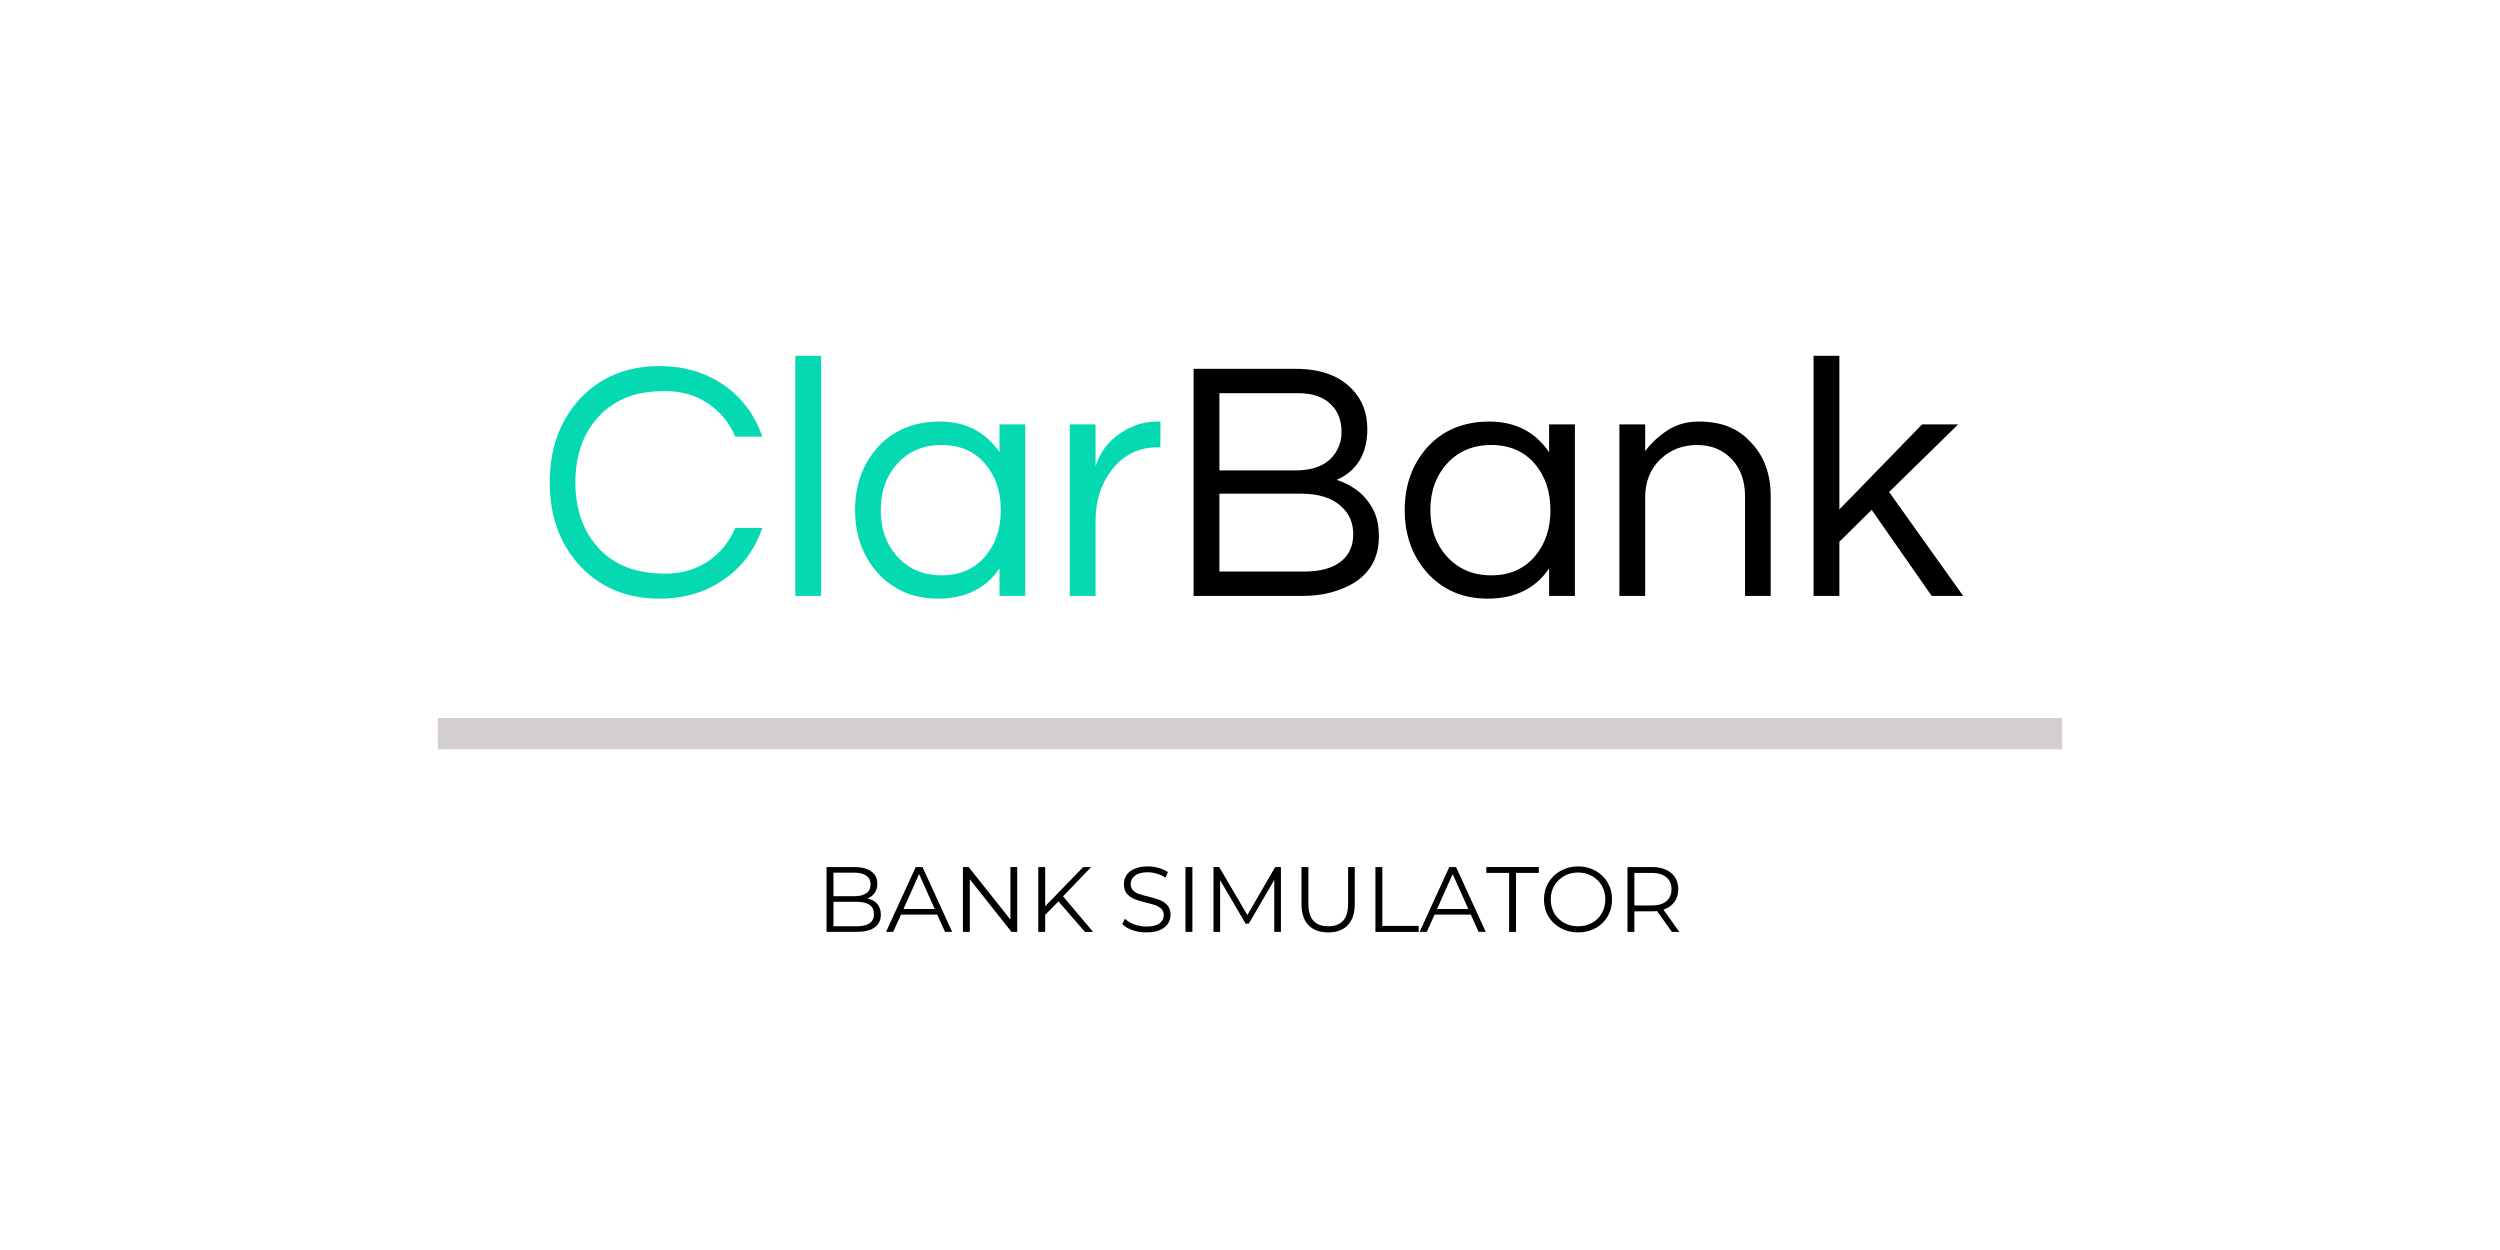
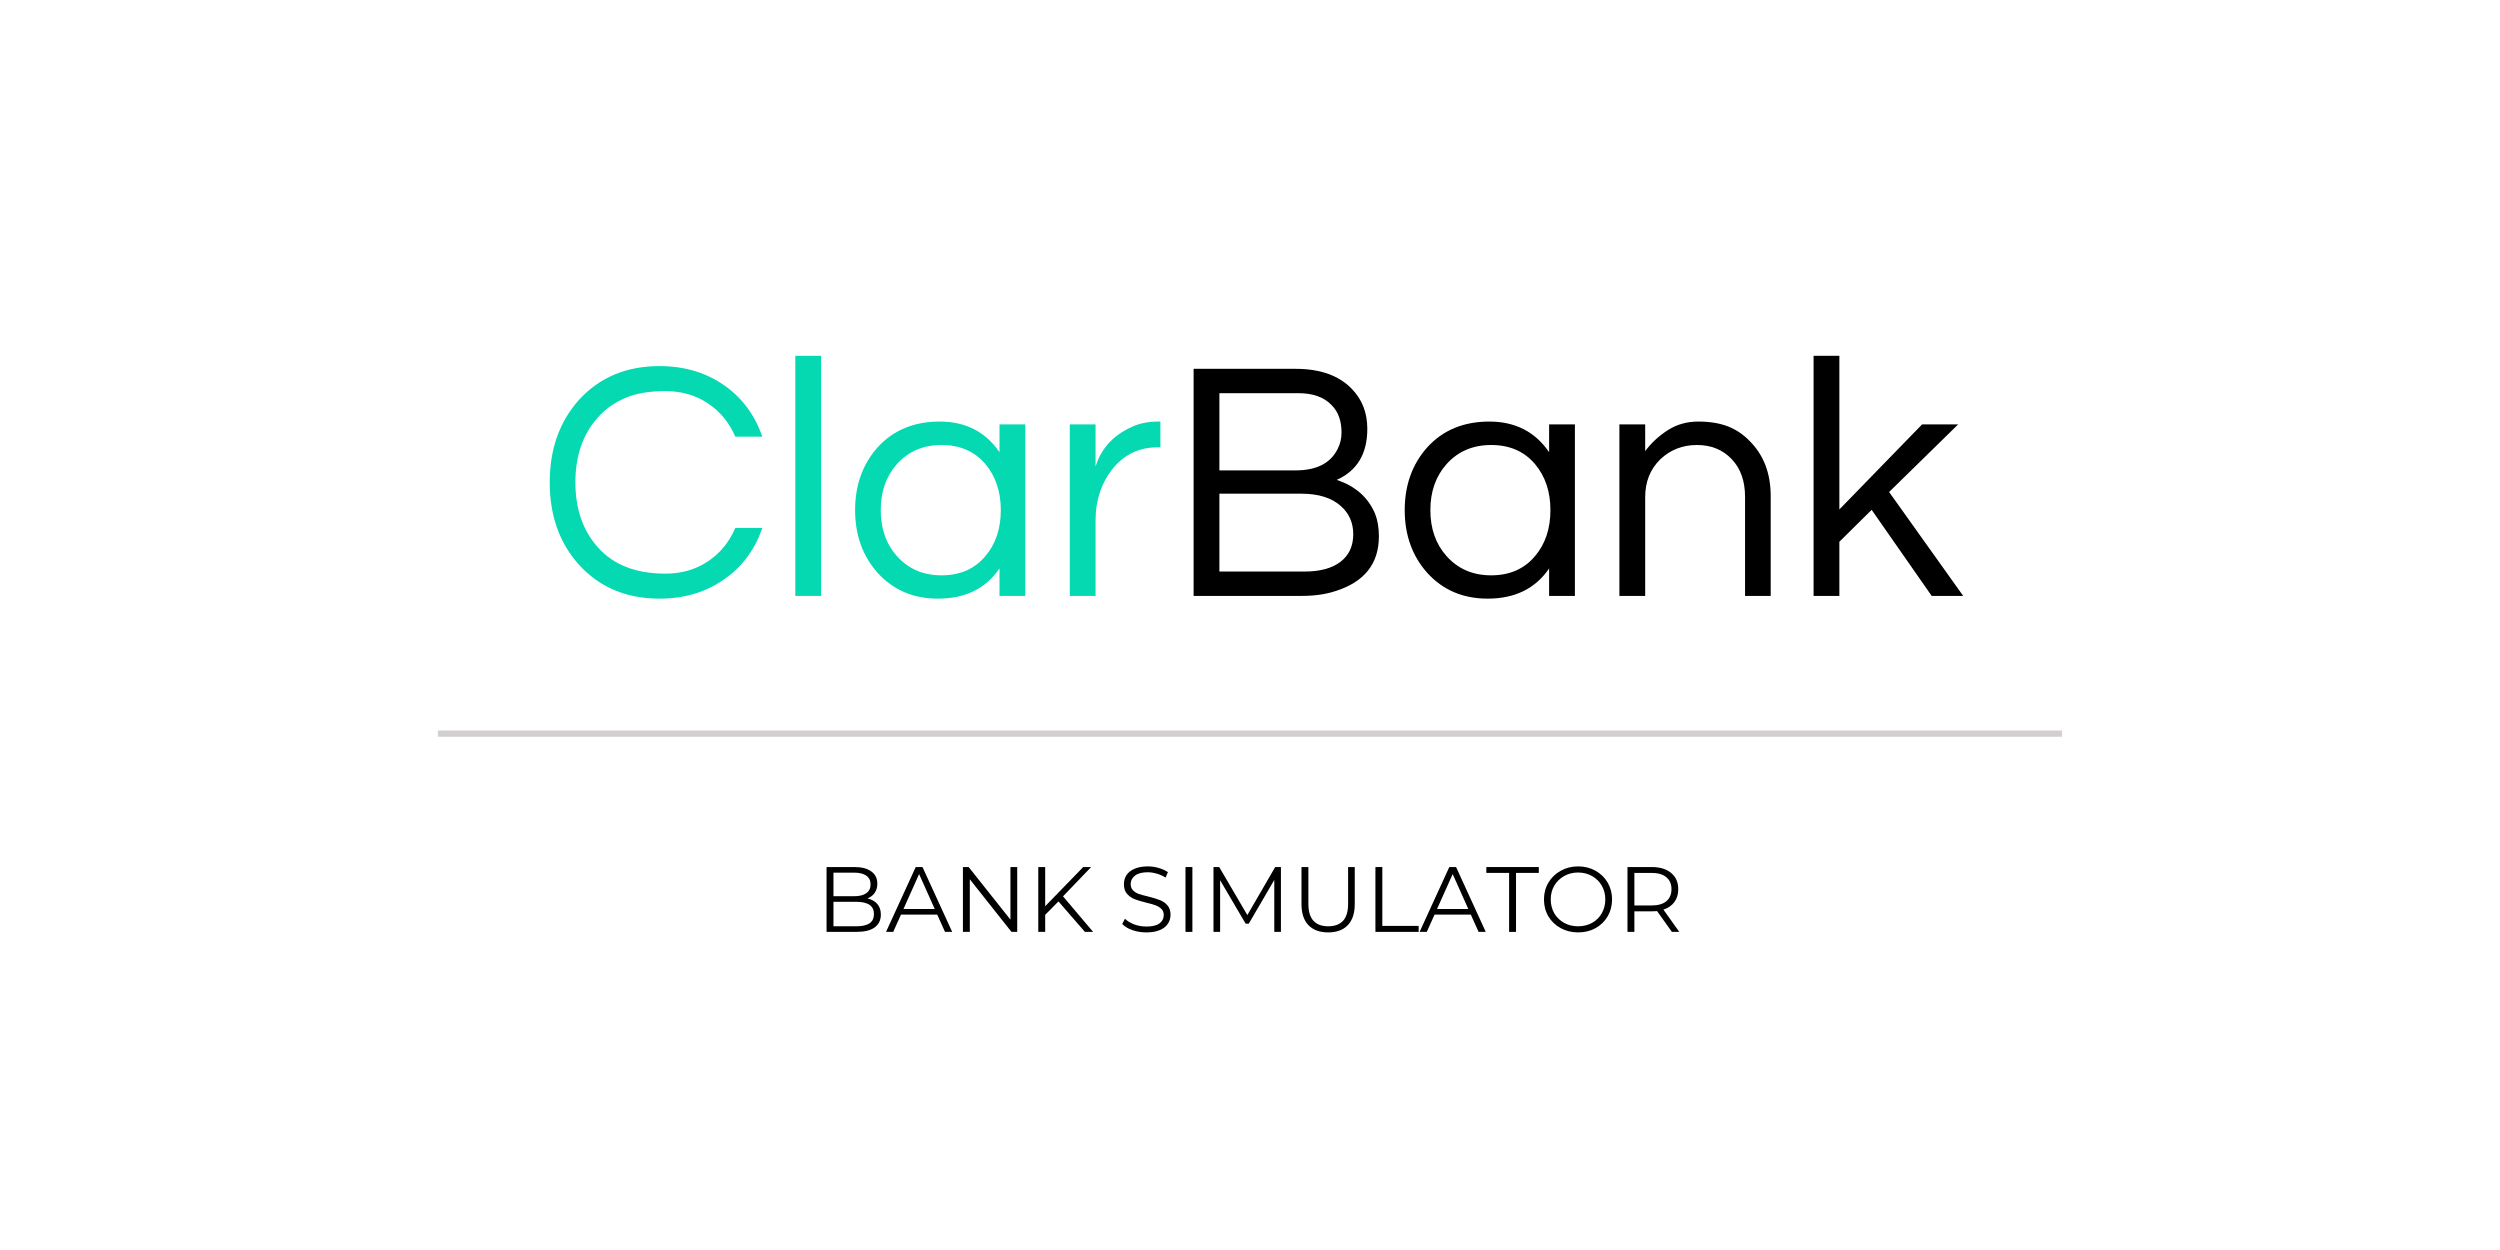
<svg xmlns="http://www.w3.org/2000/svg" width="400" zoomAndPan="magnify" viewBox="0 0 300 150" height="200" preserveAspectRatio="xMidYMid meet" version="1.0">
  <defs>
    <g />
  </defs>
  <g fill="#04d9b2" fill-opacity="1">
    <g transform="translate(64.35886, 71.5091)">
      <g>
        <path d="M 15.484 -2.672 C 17.43 -2.672 19.141 -3.164 20.609 -4.156 C 22.078 -5.145 23.164 -6.477 23.875 -8.156 L 27.125 -8.156 C 26.227 -5.57 24.734 -3.539 22.641 -2.062 C 20.422 -0.469 17.801 0.328 14.781 0.328 C 10.801 0.328 7.578 -1.031 5.109 -3.75 C 2.773 -6.352 1.609 -9.645 1.609 -13.625 C 1.609 -17.602 2.773 -20.898 5.109 -23.516 C 7.578 -26.223 10.801 -27.578 14.781 -27.578 C 17.801 -27.578 20.422 -26.785 22.641 -25.203 C 24.734 -23.711 26.227 -21.68 27.125 -19.109 L 23.875 -19.109 C 23.164 -20.773 22.078 -22.102 20.609 -23.094 C 19.141 -24.082 17.43 -24.578 15.484 -24.578 C 13.535 -24.578 11.914 -24.297 10.625 -23.734 C 9.332 -23.172 8.25 -22.395 7.375 -21.406 C 5.582 -19.406 4.688 -16.812 4.688 -13.625 C 4.688 -10.445 5.582 -7.852 7.375 -5.844 C 9.238 -3.727 11.941 -2.672 15.484 -2.672 Z M 15.484 -2.672 " />
      </g>
    </g>
  </g>
  <g fill="#04d9b2" fill-opacity="1">
    <g transform="translate(92.76585, 71.5091)">
      <g>
        <path d="M 5.766 0 L 2.672 0 L 2.672 -28.812 L 5.766 -28.812 Z M 5.766 0 " />
      </g>
    </g>
  </g>
  <g fill="#04d9b2" fill-opacity="1">
    <g transform="translate(101.2056, 71.5091)">
      <g>
        <path d="M 18.734 -3.297 C 17.086 -0.879 14.629 0.328 11.359 0.328 C 8.398 0.328 5.984 -0.703 4.109 -2.766 C 2.305 -4.797 1.406 -7.305 1.406 -10.297 C 1.406 -13.285 2.305 -15.797 4.109 -17.828 C 5.984 -19.891 8.469 -20.922 11.562 -20.922 C 14.664 -20.922 17.055 -19.695 18.734 -17.25 L 18.734 -20.578 L 21.828 -20.578 L 21.828 0 L 18.734 0 Z M 11.781 -2.469 C 14 -2.469 15.754 -3.238 17.047 -4.781 C 18.273 -6.227 18.891 -8.066 18.891 -10.297 C 18.891 -12.516 18.273 -14.352 17.047 -15.812 C 15.754 -17.344 14 -18.109 11.781 -18.109 C 9.582 -18.109 7.797 -17.344 6.422 -15.812 C 5.129 -14.352 4.484 -12.516 4.484 -10.297 C 4.484 -8.066 5.129 -6.227 6.422 -4.781 C 7.797 -3.238 9.582 -2.469 11.781 -2.469 Z M 11.781 -2.469 " />
      </g>
    </g>
  </g>
  <g fill="#04d9b2" fill-opacity="1">
    <g transform="translate(125.7015, 71.5091)">
      <g>
        <path d="M 13.547 -20.922 L 13.547 -17.828 L 13.172 -17.828 C 10.953 -17.828 9.141 -16.938 7.734 -15.156 C 6.422 -13.445 5.766 -11.414 5.766 -9.062 L 5.766 0 L 2.672 0 L 2.672 -20.578 L 5.766 -20.578 L 5.766 -15.516 C 6.422 -17.66 7.848 -19.238 10.047 -20.25 C 10.953 -20.695 12.051 -20.922 13.344 -20.922 Z M 13.547 -20.922 " />
      </g>
    </g>
  </g>
  <g fill="#000000" fill-opacity="1">
    <g transform="translate(139.9058, 71.5091)">
      <g>
        <path d="M 24.172 -20.047 C 24.172 -17.055 22.945 -15.016 20.5 -13.922 C 22.75 -13.172 24.285 -11.812 25.109 -9.844 C 25.41 -9.07 25.562 -8.176 25.562 -7.156 C 25.562 -3.863 23.82 -1.672 20.344 -0.578 C 19.188 -0.191 17.828 0 16.266 0 L 3.328 0 L 3.328 -27.25 L 15.562 -27.25 C 18.5 -27.25 20.738 -26.457 22.281 -24.875 C 23.539 -23.602 24.172 -21.992 24.172 -20.047 Z M 6.422 -15.062 L 15.562 -15.062 C 18.082 -15.062 19.77 -15.926 20.625 -17.656 C 20.926 -18.258 21.078 -18.91 21.078 -19.609 C 21.078 -20.316 20.977 -20.938 20.781 -21.469 C 20.594 -22.008 20.297 -22.484 19.891 -22.891 C 18.984 -23.848 17.648 -24.328 15.891 -24.328 L 6.422 -24.328 Z M 16.594 -2.922 C 18.488 -2.922 19.941 -3.312 20.953 -4.094 C 21.973 -4.875 22.484 -5.977 22.484 -7.406 C 22.484 -8.781 21.988 -9.906 21 -10.781 C 19.895 -11.77 18.316 -12.266 16.266 -12.266 L 6.422 -12.266 L 6.422 -2.922 Z M 16.594 -2.922 " />
      </g>
    </g>
  </g>
  <g fill="#000000" fill-opacity="1">
    <g transform="translate(167.16, 71.5091)">
      <g>
        <path d="M 18.734 -3.297 C 17.086 -0.879 14.629 0.328 11.359 0.328 C 8.398 0.328 5.984 -0.703 4.109 -2.766 C 2.305 -4.797 1.406 -7.305 1.406 -10.297 C 1.406 -13.285 2.305 -15.797 4.109 -17.828 C 5.984 -19.891 8.469 -20.922 11.562 -20.922 C 14.664 -20.922 17.055 -19.695 18.734 -17.25 L 18.734 -20.578 L 21.828 -20.578 L 21.828 0 L 18.734 0 Z M 11.781 -2.469 C 14 -2.469 15.754 -3.238 17.047 -4.781 C 18.273 -6.227 18.891 -8.066 18.891 -10.297 C 18.891 -12.516 18.273 -14.352 17.047 -15.812 C 15.754 -17.344 14 -18.109 11.781 -18.109 C 9.582 -18.109 7.797 -17.344 6.422 -15.812 C 5.129 -14.352 4.484 -12.516 4.484 -10.297 C 4.484 -8.066 5.129 -6.227 6.422 -4.781 C 7.797 -3.238 9.582 -2.469 11.781 -2.469 Z M 11.781 -2.469 " />
      </g>
    </g>
  </g>
  <g fill="#000000" fill-opacity="1">
    <g transform="translate(191.6559, 71.5091)">
      <g>
        <path d="M 5.766 -20.578 L 5.766 -17.375 C 6.504 -18.363 7.41 -19.203 8.484 -19.891 C 9.555 -20.578 10.773 -20.922 12.141 -20.922 C 13.516 -20.922 14.695 -20.727 15.688 -20.344 C 16.676 -19.957 17.539 -19.379 18.281 -18.609 C 19.977 -16.93 20.828 -14.723 20.828 -11.984 L 20.828 0 L 17.75 0 L 17.75 -11.906 C 17.75 -13.789 17.211 -15.297 16.141 -16.422 C 15.066 -17.547 13.68 -18.109 11.984 -18.109 C 10.254 -18.109 8.785 -17.535 7.578 -16.391 C 6.367 -15.203 5.766 -13.691 5.766 -11.859 L 5.766 0 L 2.672 0 L 2.672 -20.578 Z M 5.766 -20.578 " />
      </g>
    </g>
  </g>
  <g fill="#000000" fill-opacity="1">
    <g transform="translate(214.9579, 71.5091)">
      <g>
        <path d="M 11.734 -12.469 L 20.625 0 L 16.844 0 L 9.641 -10.328 L 5.766 -6.5 L 5.766 0 L 2.672 0 L 2.672 -28.812 L 5.766 -28.812 L 5.766 -10.375 L 15.688 -20.578 L 20.016 -20.578 Z M 11.734 -12.469 " />
      </g>
    </g>
  </g>
-   <path stroke-linecap="butt" transform="matrix(0.75, 0, 0, 0.75, 52.54536, 86.16135)" fill="none" stroke-linejoin="miter" d="M 0.002 2.498 L 259.877 2.498 " stroke="#d4cfcf" stroke-width="5" stroke-opacity="1" stroke-miterlimit="4" />
+   <path strokeLinecap="butt" transform="matrix(0.75, 0, 0, 0.75, 52.54536, 86.16135)" fill="none" strokeLinejoin="miter" d="M 0.002 2.498 L 259.877 2.498 " stroke="#d4cfcf" strokeWidth="5" stroke-opacity="1" stroke-miterlimit="4" />
  <g fill="#000000" fill-opacity="1">
    <g transform="translate(97.92097, 111.8263)">
      <g>
        <path d="M 6.172 -4.016 C 6.68 -3.898 7.078 -3.676 7.359 -3.344 C 7.641 -3.02 7.781 -2.598 7.781 -2.078 C 7.781 -1.41 7.531 -0.895 7.031 -0.531 C 6.539 -0.176 5.812 0 4.844 0 L 1.266 0 L 1.266 -7.781 L 4.625 -7.781 C 5.488 -7.781 6.16 -7.602 6.641 -7.25 C 7.117 -6.906 7.359 -6.414 7.359 -5.781 C 7.359 -5.352 7.254 -4.988 7.047 -4.688 C 6.836 -4.383 6.547 -4.16 6.172 -4.016 Z M 2.094 -7.109 L 2.094 -4.281 L 4.578 -4.281 C 5.203 -4.281 5.688 -4.398 6.031 -4.641 C 6.375 -4.879 6.547 -5.234 6.547 -5.703 C 6.547 -6.16 6.375 -6.508 6.031 -6.75 C 5.688 -6.988 5.203 -7.109 4.578 -7.109 Z M 4.844 -0.672 C 5.539 -0.672 6.066 -0.789 6.422 -1.031 C 6.773 -1.27 6.953 -1.641 6.953 -2.141 C 6.953 -3.117 6.25 -3.609 4.844 -3.609 L 2.094 -3.609 L 2.094 -0.672 Z M 4.844 -0.672 " />
      </g>
    </g>
  </g>
  <g fill="#000000" fill-opacity="1">
    <g transform="translate(106.3084, 111.8263)">
      <g>
        <path d="M 6.156 -2.078 L 1.812 -2.078 L 0.875 0 L 0.016 0 L 3.578 -7.781 L 4.391 -7.781 L 7.953 0 L 7.094 0 Z M 5.859 -2.75 L 3.984 -6.938 L 2.109 -2.75 Z M 5.859 -2.75 " />
      </g>
    </g>
  </g>
  <g fill="#000000" fill-opacity="1">
    <g transform="translate(114.2842, 111.8263)">
      <g>
        <path d="M 7.781 -7.781 L 7.781 0 L 7.094 0 L 2.094 -6.312 L 2.094 0 L 1.266 0 L 1.266 -7.781 L 1.953 -7.781 L 6.969 -1.469 L 6.969 -7.781 Z M 7.781 -7.781 " />
      </g>
    </g>
  </g>
  <g fill="#000000" fill-opacity="1">
    <g transform="translate(123.3279, 111.8263)">
      <g>
        <path d="M 3.688 -3.656 L 2.094 -2.047 L 2.094 0 L 1.266 0 L 1.266 -7.781 L 2.094 -7.781 L 2.094 -3.078 L 6.656 -7.781 L 7.609 -7.781 L 4.234 -4.266 L 7.844 0 L 6.859 0 Z M 3.688 -3.656 " />
      </g>
    </g>
  </g>
  <g fill="#000000" fill-opacity="1">
    <g transform="translate(131.237, 111.8263)">
      <g />
    </g>
  </g>
  <g fill="#000000" fill-opacity="1">
    <g transform="translate(134.1515, 111.8263)">
      <g>
        <path d="M 3.422 0.062 C 2.836 0.062 2.281 -0.023 1.75 -0.203 C 1.219 -0.391 0.805 -0.641 0.516 -0.953 L 0.844 -1.578 C 1.125 -1.297 1.5 -1.066 1.969 -0.891 C 2.438 -0.723 2.922 -0.641 3.422 -0.641 C 4.117 -0.641 4.641 -0.766 4.984 -1.016 C 5.328 -1.273 5.5 -1.609 5.5 -2.016 C 5.5 -2.328 5.406 -2.57 5.219 -2.75 C 5.031 -2.938 4.797 -3.082 4.516 -3.188 C 4.242 -3.289 3.863 -3.398 3.375 -3.516 C 2.789 -3.66 2.32 -3.801 1.969 -3.938 C 1.625 -4.082 1.328 -4.297 1.078 -4.578 C 0.836 -4.859 0.719 -5.238 0.719 -5.719 C 0.719 -6.113 0.816 -6.473 1.016 -6.797 C 1.223 -7.117 1.539 -7.375 1.969 -7.562 C 2.406 -7.758 2.941 -7.859 3.578 -7.859 C 4.023 -7.859 4.461 -7.797 4.891 -7.672 C 5.316 -7.547 5.688 -7.379 6 -7.172 L 5.719 -6.516 C 5.395 -6.723 5.047 -6.879 4.672 -6.984 C 4.297 -7.098 3.93 -7.156 3.578 -7.156 C 2.898 -7.156 2.391 -7.02 2.047 -6.75 C 1.703 -6.488 1.531 -6.148 1.531 -5.734 C 1.531 -5.422 1.625 -5.172 1.812 -4.984 C 2 -4.797 2.234 -4.648 2.516 -4.547 C 2.805 -4.453 3.191 -4.348 3.672 -4.234 C 4.242 -4.086 4.703 -3.945 5.047 -3.812 C 5.398 -3.676 5.695 -3.469 5.938 -3.188 C 6.188 -2.906 6.312 -2.531 6.312 -2.062 C 6.312 -1.664 6.207 -1.305 6 -0.984 C 5.789 -0.66 5.469 -0.406 5.031 -0.219 C 4.594 -0.031 4.055 0.062 3.422 0.062 Z M 3.422 0.062 " />
      </g>
    </g>
  </g>
  <g fill="#000000" fill-opacity="1">
    <g transform="translate(140.9926, 111.8263)">
      <g>
        <path d="M 1.266 -7.781 L 2.094 -7.781 L 2.094 0 L 1.266 0 Z M 1.266 -7.781 " />
      </g>
    </g>
  </g>
  <g fill="#000000" fill-opacity="1">
    <g transform="translate(144.3521, 111.8263)">
      <g>
        <path d="M 9.359 -7.781 L 9.359 0 L 8.562 0 L 8.562 -6.234 L 5.5 -0.984 L 5.125 -0.984 L 2.062 -6.203 L 2.062 0 L 1.266 0 L 1.266 -7.781 L 1.953 -7.781 L 5.328 -2.016 L 8.672 -7.781 Z M 9.359 -7.781 " />
      </g>
    </g>
  </g>
  <g fill="#000000" fill-opacity="1">
    <g transform="translate(154.9754, 111.8263)">
      <g>
        <path d="M 4.406 0.062 C 3.395 0.062 2.609 -0.223 2.047 -0.797 C 1.484 -1.379 1.203 -2.223 1.203 -3.328 L 1.203 -7.781 L 2.031 -7.781 L 2.031 -3.359 C 2.031 -2.453 2.234 -1.773 2.641 -1.328 C 3.047 -0.891 3.633 -0.672 4.406 -0.672 C 5.188 -0.672 5.781 -0.891 6.188 -1.328 C 6.594 -1.773 6.797 -2.453 6.797 -3.359 L 6.797 -7.781 L 7.594 -7.781 L 7.594 -3.328 C 7.594 -2.223 7.312 -1.379 6.75 -0.797 C 6.195 -0.223 5.414 0.062 4.406 0.062 Z M 4.406 0.062 " />
      </g>
    </g>
  </g>
  <g fill="#000000" fill-opacity="1">
    <g transform="translate(163.7855, 111.8263)">
      <g>
        <path d="M 1.266 -7.781 L 2.094 -7.781 L 2.094 -0.719 L 6.453 -0.719 L 6.453 0 L 1.266 0 Z M 1.266 -7.781 " />
      </g>
    </g>
  </g>
  <g fill="#000000" fill-opacity="1">
    <g transform="translate(170.3375, 111.8263)">
      <g>
        <path d="M 6.156 -2.078 L 1.812 -2.078 L 0.875 0 L 0.016 0 L 3.578 -7.781 L 4.391 -7.781 L 7.953 0 L 7.094 0 Z M 5.859 -2.75 L 3.984 -6.938 L 2.109 -2.75 Z M 5.859 -2.75 " />
      </g>
    </g>
  </g>
  <g fill="#000000" fill-opacity="1">
    <g transform="translate(178.3133, 111.8263)">
      <g>
        <path d="M 2.781 -7.078 L 0.047 -7.078 L 0.047 -7.781 L 6.344 -7.781 L 6.344 -7.078 L 3.609 -7.078 L 3.609 0 L 2.781 0 Z M 2.781 -7.078 " />
      </g>
    </g>
  </g>
  <g fill="#000000" fill-opacity="1">
    <g transform="translate(184.6984, 111.8263)">
      <g>
        <path d="M 4.672 0.062 C 3.898 0.062 3.203 -0.109 2.578 -0.453 C 1.953 -0.797 1.461 -1.266 1.109 -1.859 C 0.754 -2.461 0.578 -3.141 0.578 -3.891 C 0.578 -4.641 0.754 -5.312 1.109 -5.906 C 1.461 -6.508 1.953 -6.984 2.578 -7.328 C 3.203 -7.68 3.898 -7.859 4.672 -7.859 C 5.441 -7.859 6.133 -7.688 6.75 -7.344 C 7.375 -7 7.863 -6.523 8.219 -5.922 C 8.57 -5.316 8.75 -4.641 8.75 -3.891 C 8.75 -3.141 8.57 -2.461 8.219 -1.859 C 7.863 -1.254 7.375 -0.781 6.75 -0.438 C 6.133 -0.102 5.441 0.062 4.672 0.062 Z M 4.672 -0.672 C 5.285 -0.672 5.844 -0.805 6.344 -1.078 C 6.844 -1.359 7.234 -1.742 7.516 -2.234 C 7.797 -2.734 7.938 -3.285 7.938 -3.891 C 7.938 -4.504 7.797 -5.055 7.516 -5.547 C 7.234 -6.035 6.844 -6.422 6.344 -6.703 C 5.844 -6.984 5.285 -7.125 4.672 -7.125 C 4.055 -7.125 3.5 -6.984 3 -6.703 C 2.5 -6.422 2.102 -6.035 1.812 -5.547 C 1.531 -5.055 1.391 -4.504 1.391 -3.891 C 1.391 -3.285 1.531 -2.734 1.812 -2.234 C 2.102 -1.742 2.5 -1.359 3 -1.078 C 3.5 -0.805 4.055 -0.672 4.672 -0.672 Z M 4.672 -0.672 " />
      </g>
    </g>
  </g>
  <g fill="#000000" fill-opacity="1">
    <g transform="translate(194.0313, 111.8263)">
      <g>
        <path d="M 6.594 0 L 4.812 -2.5 C 4.602 -2.477 4.395 -2.469 4.188 -2.469 L 2.094 -2.469 L 2.094 0 L 1.266 0 L 1.266 -7.781 L 4.188 -7.781 C 5.176 -7.781 5.953 -7.539 6.516 -7.062 C 7.078 -6.594 7.359 -5.945 7.359 -5.125 C 7.359 -4.508 7.203 -3.992 6.891 -3.578 C 6.586 -3.16 6.148 -2.859 5.578 -2.672 L 7.484 0 Z M 4.156 -3.172 C 4.926 -3.172 5.516 -3.336 5.922 -3.672 C 6.336 -4.016 6.547 -4.5 6.547 -5.125 C 6.547 -5.75 6.336 -6.227 5.922 -6.562 C 5.516 -6.906 4.926 -7.078 4.156 -7.078 L 2.094 -7.078 L 2.094 -3.172 Z M 4.156 -3.172 " />
      </g>
    </g>
  </g>
</svg>
